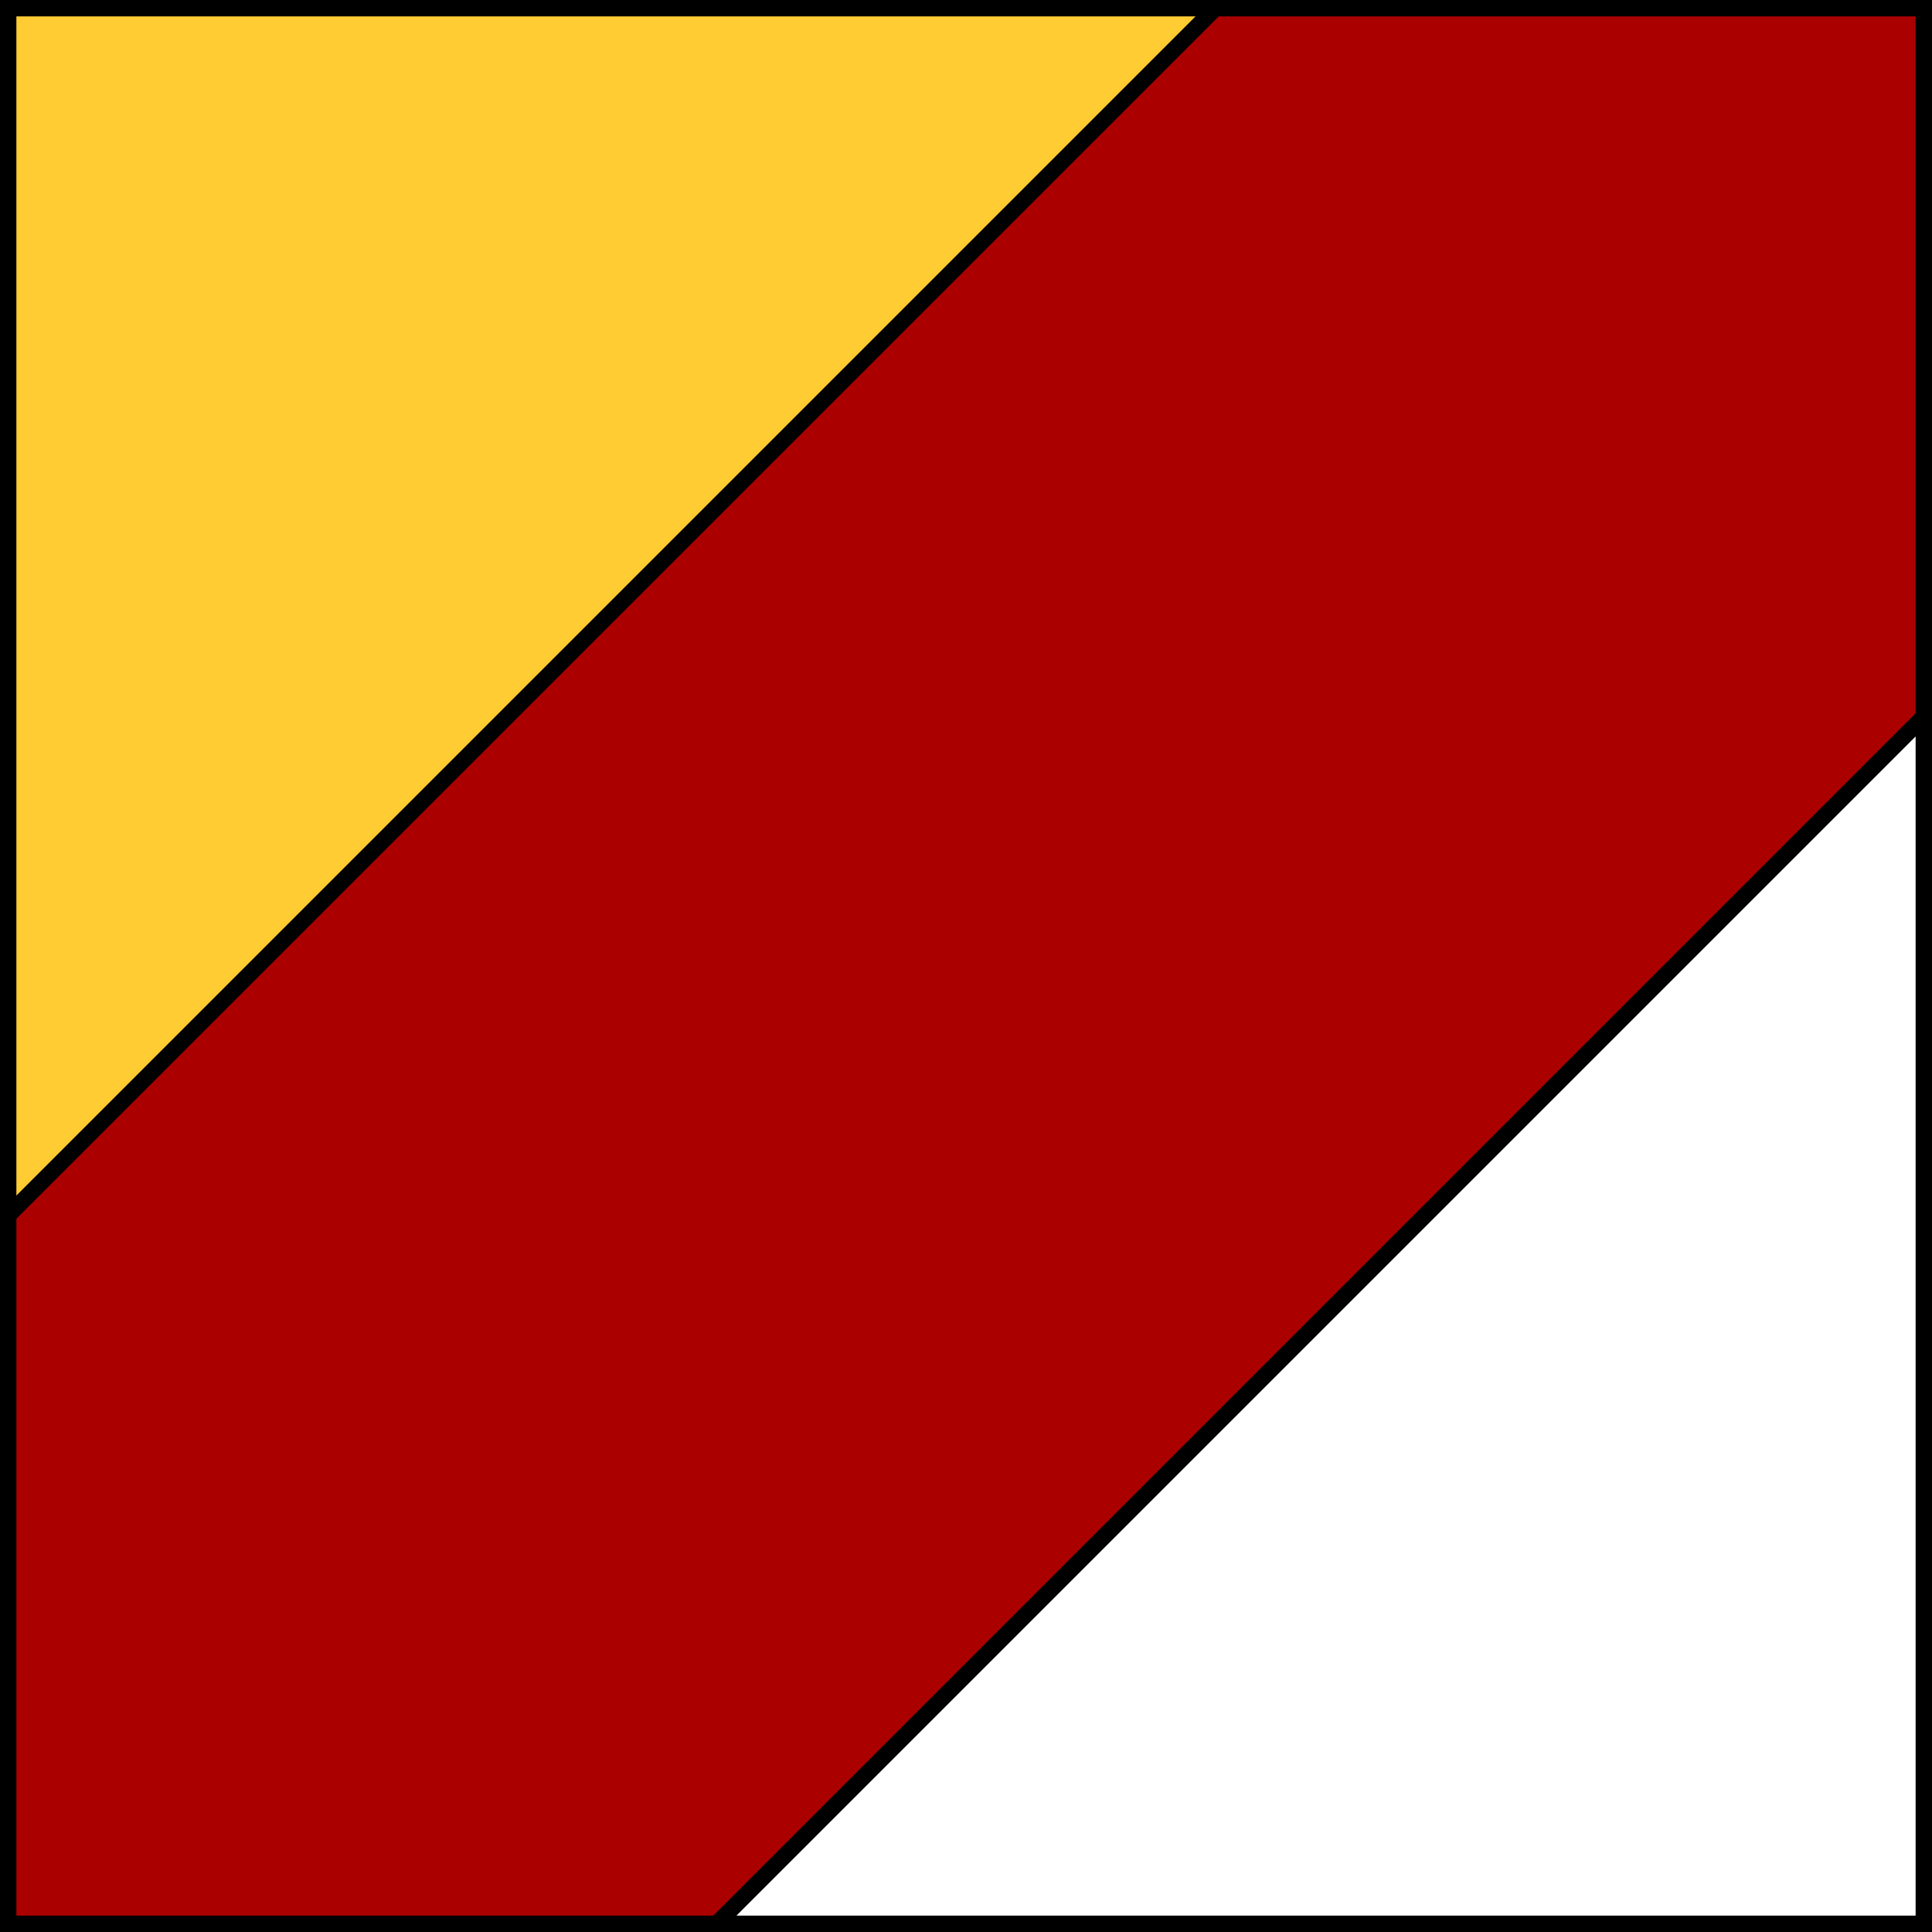
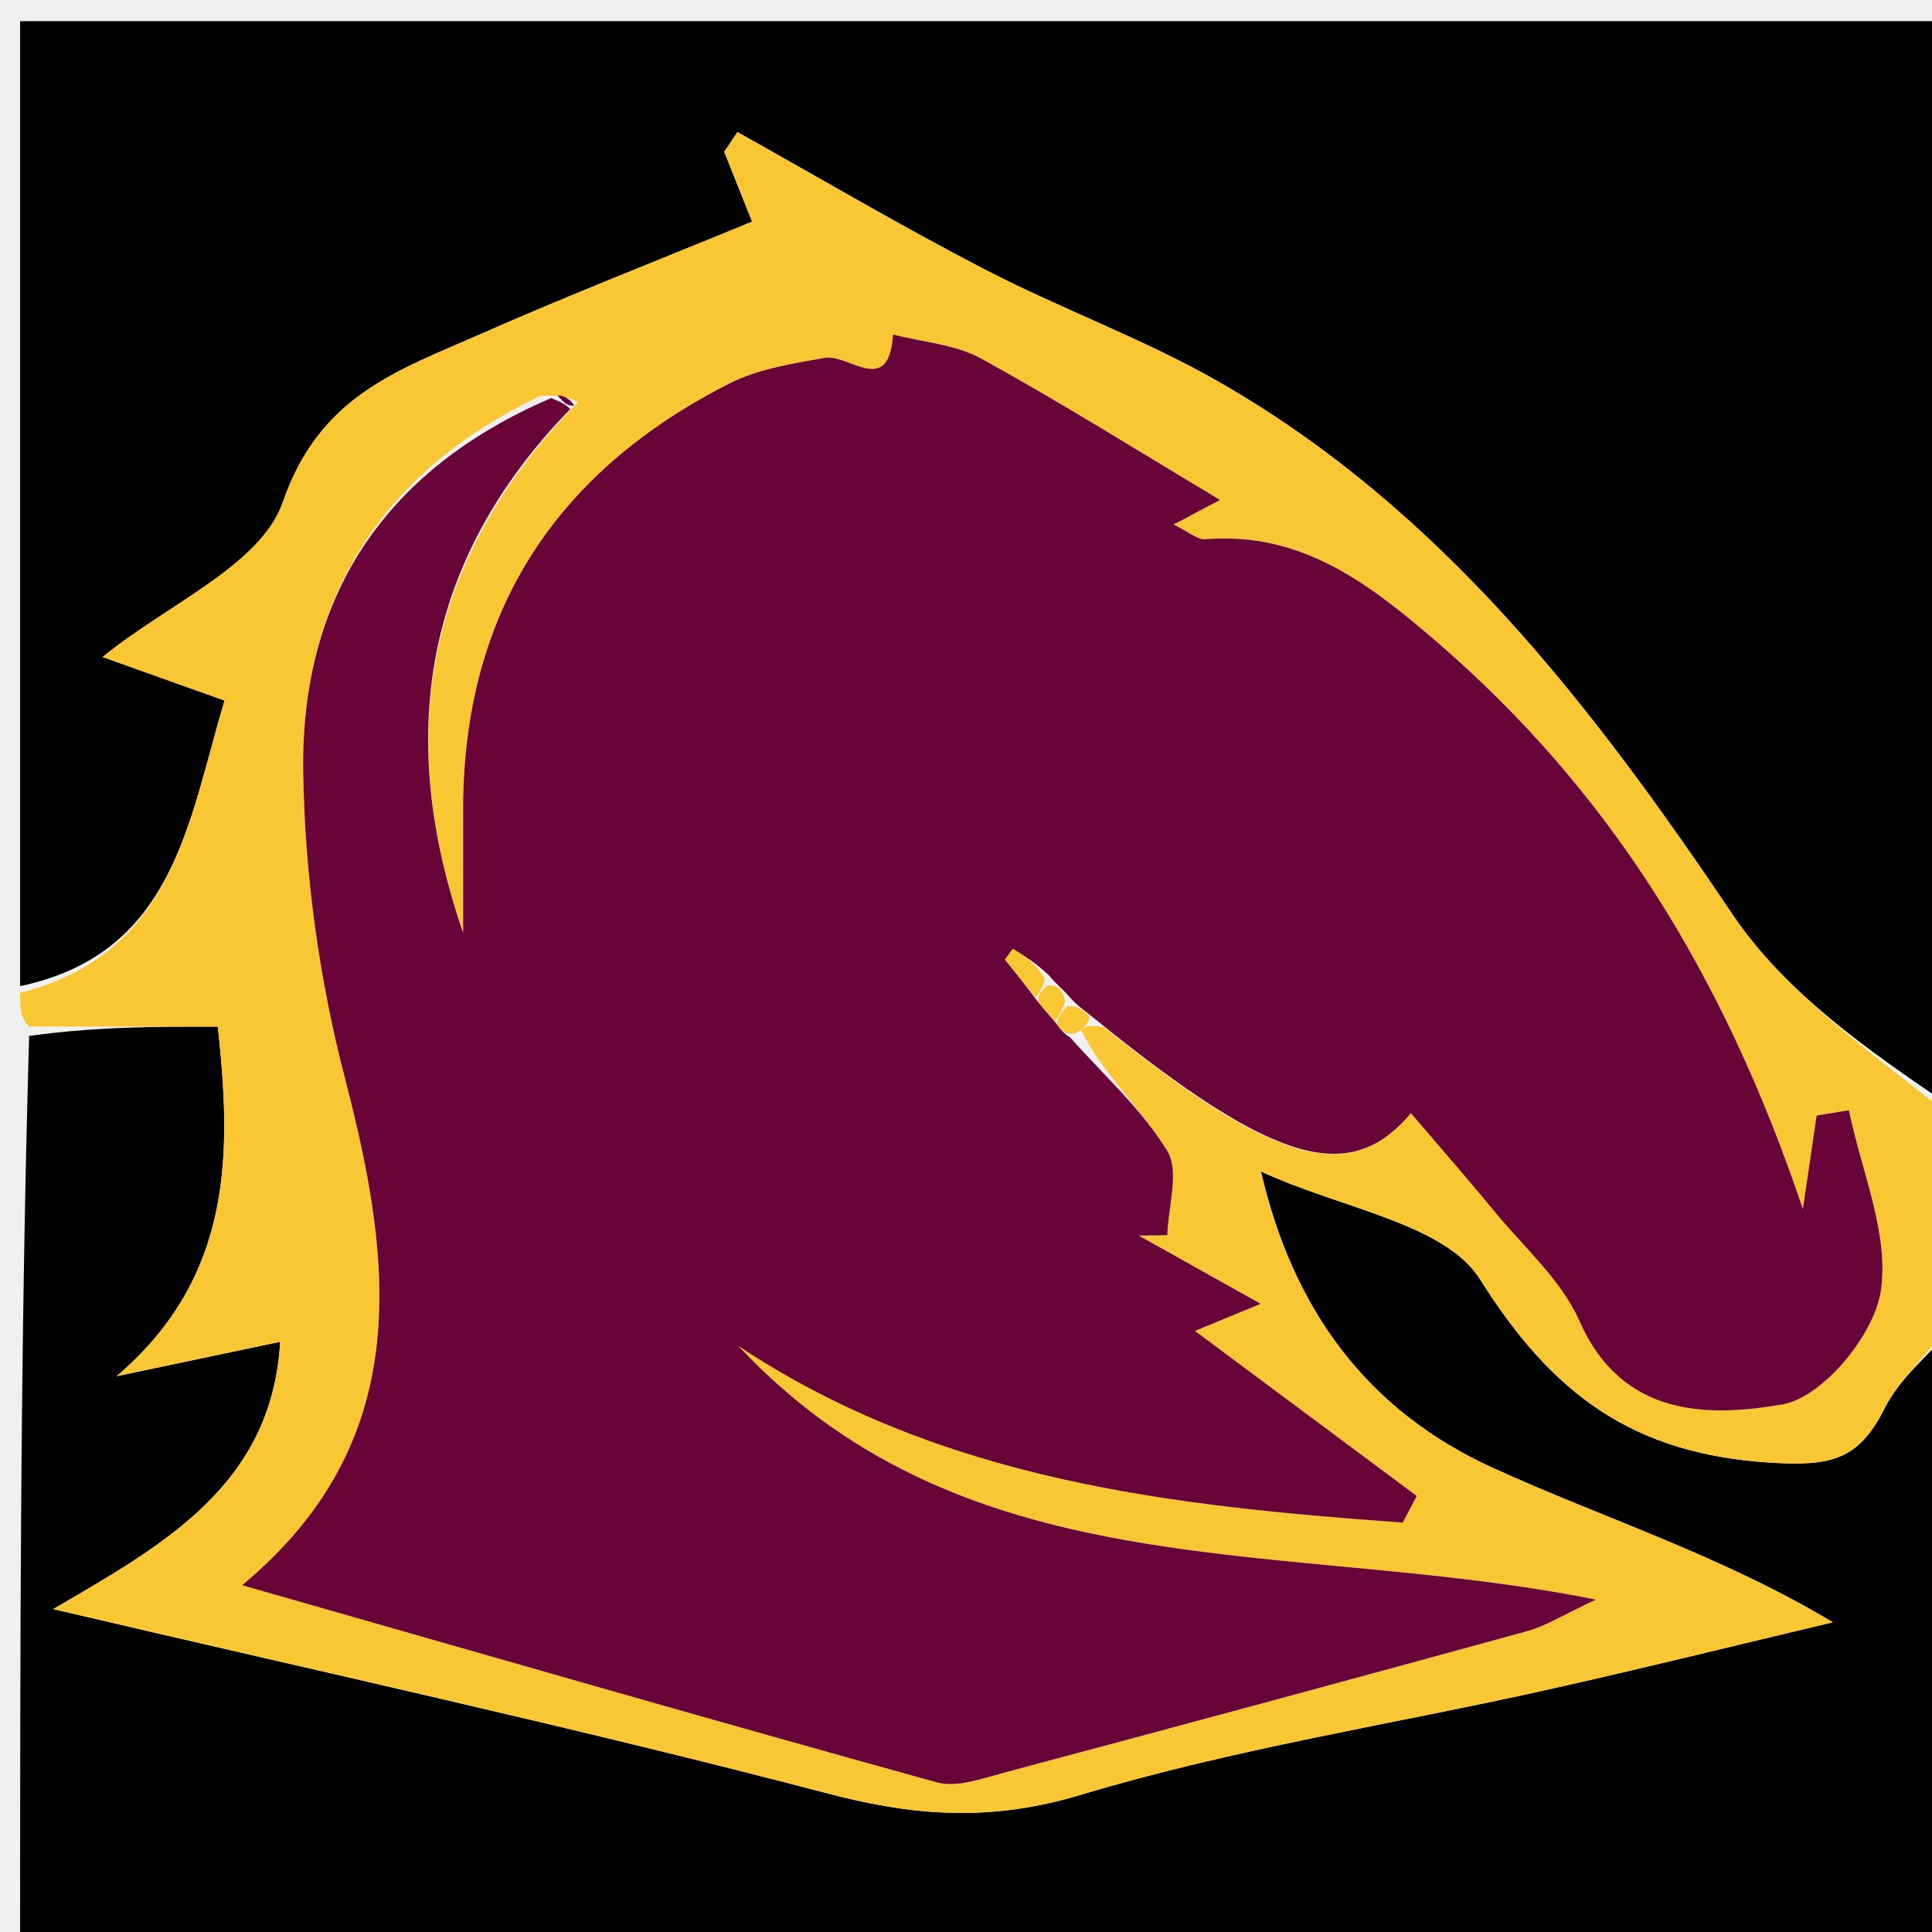
- <svg xmlns="http://www.w3.org/2000/svg" width="118" height="118" id="svg2160" version="1.0">
-   <defs id="defs2162" />
-   <g id="layer1" transform="translate(206.2143,-120.4097)">
-     <path style="fill:#aa0000;fill-opacity:1;stroke:#000000;stroke-width:1;stroke-linecap:square;stroke-linejoin:miter;stroke-miterlimit:4;stroke-opacity:1" d="M -205.714,120.91 L -88.714,120.91 L -88.714,237.91 L -205.714,237.91 L -205.714,120.91 z " id="rect2168" />
-     <path style="fill:#ffcc33;fill-opacity:1;fill-rule:evenodd;stroke:#000000;stroke-width:1;stroke-linecap:butt;stroke-linejoin:miter;stroke-miterlimit:4;stroke-dasharray:none;stroke-opacity:1" d="M -205.714,194.638 L -205.714,120.91 L -131.986,120.91 L -205.714,194.638 z " id="path3141" />
-     <path id="path4112" d="M -88.714,164.182 L -88.714,237.91 L -162.442,237.91 L -88.714,164.182 z " style="fill:#ffffff;fill-opacity:1;fill-rule:evenodd;stroke:#000000;stroke-width:1;stroke-linecap:butt;stroke-linejoin:miter;stroke-miterlimit:4;stroke-dasharray:none;stroke-opacity:1" />
-   </g>
+ <svg xmlns="http://www.w3.org/2000/svg" version="1.1" id="Layer_1" x="0px" y="0px" width="100%" viewBox="0 0 96 96" enable-background="new 0 0 96 96" xml:space="preserve">
+   <path fill="#000000" opacity="1" stroke="none" d=" M1,49   C1,33.035 1,17.071 1,1.053   C32.894,1.053 64.787,1.053 97,1.053   C97,18.686 97,36.374 96.754,54.86   C92.991,52.287 88.757,49.4 86.098,45.451   C79.104,35.061 71.612,25.299 60.546,18.965   C56.833,16.841 52.753,15.368 48.945,13.396   C44.781,11.24 40.737,8.851 36.641,6.563   C36.423,6.89 36.205,7.216 35.987,7.543   C36.542,8.931 37.096,10.319 37.373,11.013   C32.663,12.953 28.199,14.693 23.821,16.626   C19.805,18.4 15.88,19.651 14.062,24.932   C12.978,28.081 8.339,30.007 5.098,32.646   C6.982,33.319 8.999,34.039 11.158,34.81   C9.348,40.86 8.646,47.383 1,49  z" />
+   <path fill="#000000" opacity="1" stroke="none" d=" M97,66   C97,76.307 97,86.614 97,96.961   C65.107,96.961 33.215,96.961 1,96.961   C1,81.981 1,66.959 1.447,51.475   C4.813,51.012 7.732,51.012 10.824,51.012   C11.46,57.002 11.72,63.337 5.795,68.382   C8.491,67.815 11.186,67.248 13.923,66.672   C13.511,73.839 8.027,76.809 2.646,79.954   C15.869,83.061 28.596,85.829 41.183,89.13   C45.52,90.267 49.287,90.513 53.708,89.182   C61.269,86.905 69.146,85.687 76.877,83.963   C81.622,82.904 86.341,81.731 91.071,80.61   C85.446,77.243 79.637,75.435 74.149,72.925   C67.94,70.085 64.247,65.093 62.655,58.21   C66.71,60.081 71.793,60.787 73.552,63.583   C77.14,69.288 81.134,72.238 87.923,72.674   C90.973,72.87 92.357,72.557 93.654,69.961   C94.405,68.458 95.861,67.309 97,66  z" />
+   <path fill="#F9C634" opacity="1" stroke="none" d=" M97,65.542   C95.861,67.309 94.405,68.458 93.654,69.961   C92.357,72.557 90.973,72.87 87.923,72.674   C81.134,72.238 77.14,69.288 73.552,63.583   C71.793,60.787 66.71,60.081 62.655,58.21   C64.247,65.093 67.94,70.085 74.149,72.925   C79.637,75.435 85.446,77.243 91.071,80.61   C86.341,81.731 81.622,82.904 76.877,83.963   C69.146,85.687 61.269,86.905 53.708,89.182   C49.287,90.513 45.52,90.267 41.183,89.13   C28.596,85.829 15.869,83.061 2.646,79.954   C8.027,76.809 13.511,73.839 13.923,66.672   C11.186,67.248 8.491,67.815 5.795,68.382   C11.72,63.337 11.46,57.002 10.824,51.012   C7.732,51.012 4.813,51.012 1.447,51.006   C1,50.556 1,50.111 1,49.333   C8.646,47.383 9.348,40.86 11.158,34.81   C8.999,34.039 6.982,33.319 5.098,32.646   C8.339,30.007 12.978,28.081 14.062,24.932   C15.88,19.651 19.805,18.4 23.821,16.626   C28.199,14.693 32.663,12.953 37.373,11.013   C37.096,10.319 36.542,8.931 35.987,7.543   C36.205,7.216 36.423,6.89 36.641,6.563   C40.737,8.851 44.781,11.24 48.945,13.396   C52.753,15.368 56.833,16.841 60.546,18.965   C71.612,25.299 79.104,35.061 86.098,45.451   C88.757,49.4 92.991,52.287 96.754,55.329   C97,58.361 97,61.723 97,65.542  M26.858,19.675   C18.958,23.401 14.941,29.798 15.067,38.364   C15.143,43.468 15.865,48.681 17.152,53.623   C19.569,62.904 20.568,71.664 12.032,78.768   C23.894,82.157 35.202,85.425 46.546,88.564   C47.541,88.84 48.794,88.376 49.883,88.085   C58.561,85.77 67.232,83.428 75.892,81.049   C76.816,80.795 77.659,80.249 79.298,79.485   C64.071,76.414 48.212,79.189 36.699,66.887   C46.815,73.587 58.209,74.829 69.701,75.657   C69.933,75.216 70.165,74.775 70.397,74.334   C66.629,71.53 62.861,68.725 59.376,66.132   C59.741,65.981 60.726,65.575 62.642,64.786   C60.097,63.361 58.343,62.378 56.588,61.396   C57.06,61.389 57.532,61.383 58.004,61.377   C58.041,59.959 58.621,58.212 58.001,57.193   C56.73,55.103 54.817,53.403 53.713,51.17   C53.887,51.036 54.06,50.901 54.854,51.039   C63.487,57.999 67.113,58.851 70.107,55.313   C71.459,56.898 72.883,58.522 74.254,60.19   C75.722,61.976 77.586,63.606 78.489,65.652   C80.602,70.44 84.897,70.423 88.582,69.781   C90.553,69.438 93.094,66.368 93.445,64.213   C93.91,61.359 92.485,58.197 91.872,55.167   C91.337,55.255 90.802,55.344 90.267,55.432   C90.113,56.481 89.959,57.531 89.584,60.078   C85.593,48.23 79.836,39.153 71.343,31.849   C67.953,28.934 64.632,26.413 59.881,26.794   C59.497,26.824 59.08,26.434 58.317,26.063   C59.486,25.444 60.318,25.004 60.624,24.842   C56.695,22.494 52.794,20.044 48.766,17.823   C47.475,17.111 45.85,17.004 44.377,16.62   C44.159,19.766 42.192,17.57 40.974,17.784   C39.367,18.066 37.67,18.333 36.241,19.058   C27.61,23.439 23.017,30.421 23.013,40.231   C23.012,42.271 23.013,44.311 23.013,46.351   C19.637,36.592 21.046,27.816 28.73,19.974   C28.321,19.793 27.913,19.611 26.858,19.675  z" />
+   <path fill="#680438" opacity="1" stroke="none" d=" M53.169,51.542   C54.817,53.403 56.73,55.103 58.001,57.193   C58.621,58.212 58.041,59.959 58.004,61.377   C57.532,61.383 57.06,61.389 56.588,61.396   C58.343,62.378 60.097,63.361 62.642,64.786   C60.726,65.575 59.741,65.981 59.376,66.132   C62.861,68.725 66.629,71.53 70.397,74.334   C70.165,74.775 69.933,75.216 69.701,75.657   C58.209,74.829 46.815,73.587 36.699,66.887   C48.212,79.189 64.071,76.414 79.298,79.485   C77.659,80.249 76.816,80.795 75.892,81.049   C67.232,83.428 58.561,85.77 49.883,88.085   C48.794,88.376 47.541,88.84 46.546,88.564   C35.202,85.425 23.894,82.157 12.032,78.768   C20.568,71.664 19.569,62.904 17.152,53.623   C15.865,48.681 15.143,43.468 15.067,38.364   C14.941,29.798 18.958,23.401 27.383,19.781   C28.049,20.035 28.191,20.182 28.332,20.329   C21.046,27.816 19.637,36.592 23.013,46.351   C23.013,44.311 23.012,42.271 23.013,40.231   C23.017,30.421 27.61,23.439 36.241,19.058   C37.67,18.333 39.367,18.066 40.974,17.784   C42.192,17.57 44.159,19.766 44.377,16.62   C45.85,17.004 47.475,17.111 48.766,17.823   C52.794,20.044 56.695,22.494 60.624,24.842   C60.318,25.004 59.486,25.444 58.317,26.063   C59.08,26.434 59.497,26.824 59.881,26.794   C64.632,26.413 67.953,28.934 71.343,31.849   C79.836,39.153 85.593,48.23 89.584,60.078   C89.959,57.531 90.113,56.481 90.267,55.432   C90.802,55.344 91.337,55.255 91.872,55.167   C92.485,58.197 93.91,61.359 93.445,64.213   C93.094,66.368 90.553,69.438 88.582,69.781   C84.897,70.423 80.602,70.44 78.489,65.652   C77.586,63.606 75.722,61.976 74.254,60.19   C72.883,58.522 71.459,56.898 70.107,55.313   C67.113,58.851 63.487,57.999 54.454,50.669   C53.778,50.123 53.504,49.948 53.143,49.536   C52.784,49.119 52.511,48.939 52.132,48.473   C51.46,47.841 50.894,47.496 50.328,47.15   C50.198,47.327 50.068,47.503 49.937,47.679   C50.438,48.306 50.94,48.933 51.574,49.778   C51.945,50.24 52.182,50.483 52.513,50.89   C52.762,51.252 52.949,51.415 53.169,51.542  z" />
+   <path fill="#680438" opacity="1" stroke="none" d=" M27.706,19.659   C27.913,19.611 28.321,19.793 28.531,20.152   C28.191,20.182 28.049,20.035 27.706,19.659  z" />
+   <path fill="#F9C634" opacity="1" stroke="none" d=" M51.441,49.56   C50.94,48.933 50.438,48.306 49.937,47.679   C50.068,47.503 50.198,47.327 50.328,47.15   C50.894,47.496 51.46,47.841 51.931,48.671   C51.704,49.291 51.572,49.425 51.441,49.56  z" />
+   <path fill="#F9C634" opacity="1" stroke="none" d=" M52.419,50.727   C52.182,50.483 51.945,50.24 51.574,49.778   C51.572,49.425 51.704,49.291 52.037,48.958   C52.511,48.939 52.784,49.119 52.936,49.771   C52.683,50.404 52.551,50.566 52.419,50.727  z" />
+   <path fill="#F9C634" opacity="1" stroke="none" d=" M53.022,50.007   C53.504,49.948 53.778,50.123 54.144,50.533   C54.06,50.901 53.887,51.036 53.441,51.356   C52.949,51.415 52.762,51.252 52.513,50.89   C52.551,50.566 52.683,50.404 53.022,50.007  z" />
</svg>
